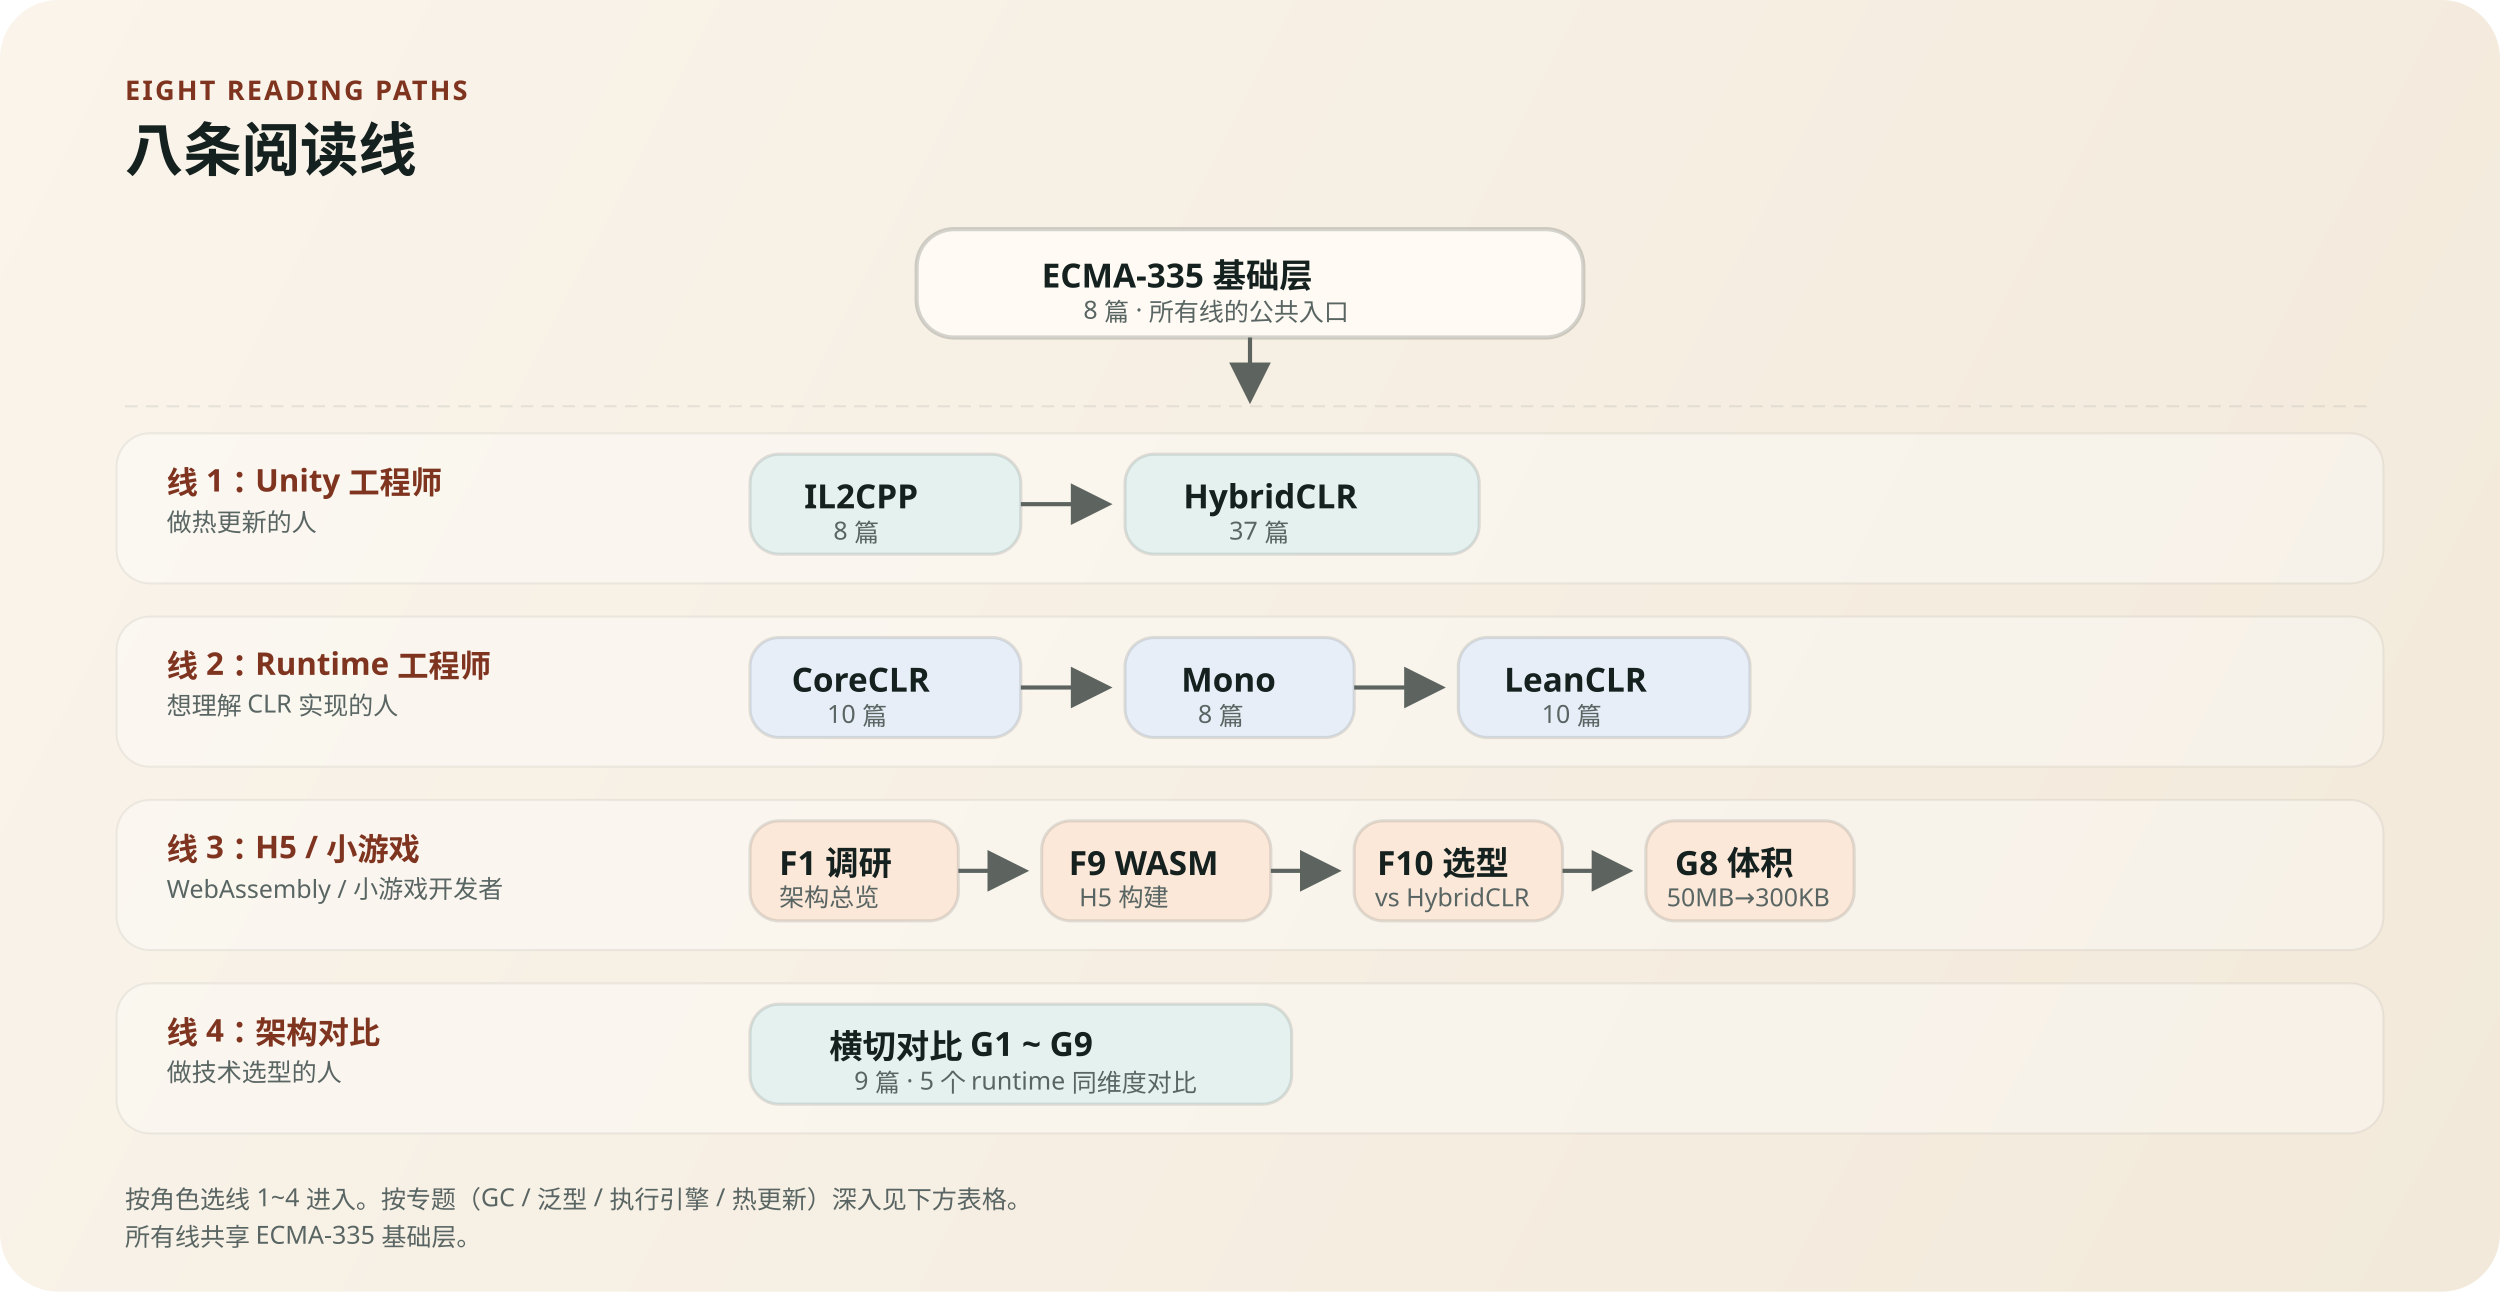
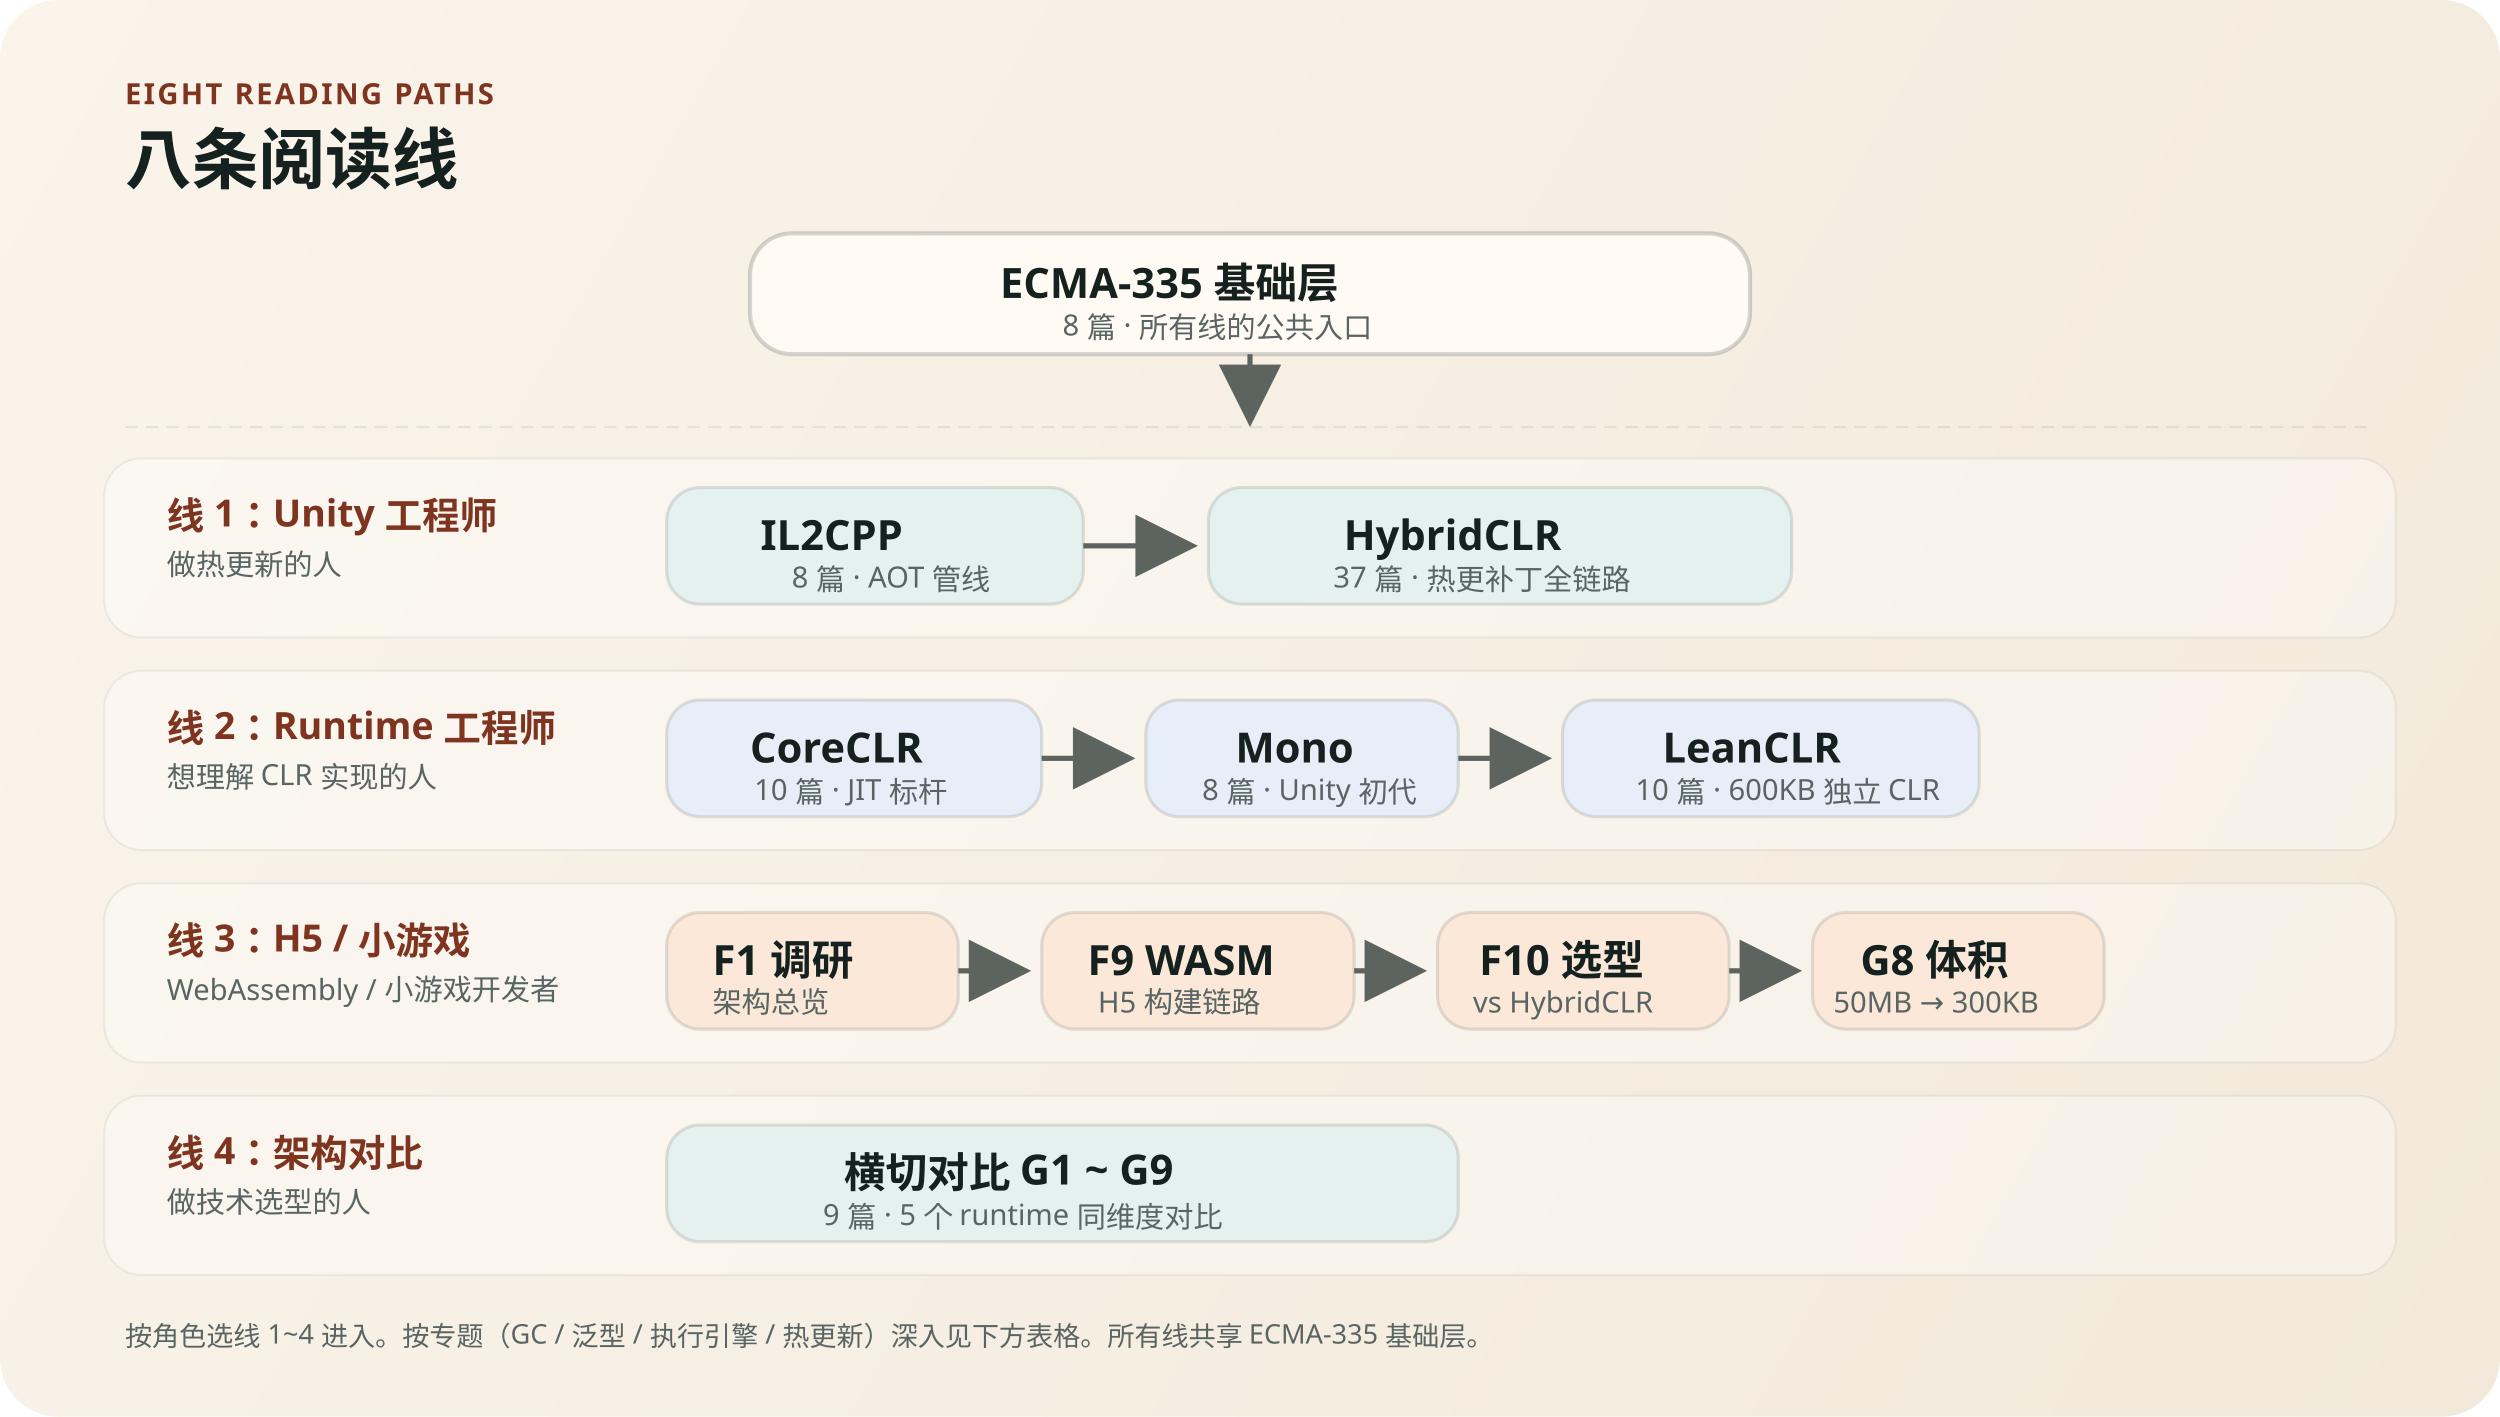
- <svg xmlns="http://www.w3.org/2000/svg" width="1200" height="620" viewBox="0 0 1200 620" fill="none">
+ <svg xmlns="http://www.w3.org/2000/svg" width="1200" height="680" viewBox="0 0 1200 680" fill="none">
  <defs>
-     <linearGradient id="bg" x1="0" y1="0" x2="1200" y2="620" gradientUnits="userSpaceOnUse">
+     <linearGradient id="bg" x1="0" y1="0" x2="1200" y2="680" gradientUnits="userSpaceOnUse">
      <stop stop-color="#FAF4EB" />
      <stop offset="1" stop-color="#F2E9DA" />
    </linearGradient>
-     <marker id="arrow" markerWidth="10" markerHeight="10" refX="8" refY="5" orient="auto">
-       <path d="M0 0L10 5L0 10Z" fill="#5D645F" />
+     <marker id="arrow" markerWidth="12" markerHeight="12" refX="10" refY="6" orient="auto">
+       <path d="M0 0L12 6L0 12Z" fill="#5D645F" />
    </marker>
    <style>
-       .title { font: 700 28px "IBM Plex Sans", "Segoe UI", sans-serif; fill: #14211F; }
-       .subtitle { font: 600 13px "IBM Plex Sans", "Segoe UI", sans-serif; letter-spacing: 0.08em; text-transform: uppercase; fill: #7F3420; }
-       .line-label { font: 700 15px "IBM Plex Sans", "Segoe UI", sans-serif; fill: #7F3420; }
-       .label { font: 700 16px "IBM Plex Sans", "Segoe UI", sans-serif; fill: #14211F; }
-       .copy { font: 400 12px "IBM Plex Sans", "Segoe UI", sans-serif; fill: #596563; }
-       .caption { font: 400 12px "IBM Plex Sans", "Segoe UI", sans-serif; fill: #596563; }
+       .title { font: 700 32px "IBM Plex Sans", "Segoe UI", sans-serif; fill: #14211F; }
+       .subtitle { font: 600 14px "IBM Plex Sans", "Segoe UI", sans-serif; letter-spacing: 0.08em; text-transform: uppercase; fill: #7F3420; }
+       .line-label { font: 700 18px "IBM Plex Sans", "Segoe UI", sans-serif; fill: #7F3420; }
+       .line-desc { font: 400 14px "IBM Plex Sans", "Segoe UI", sans-serif; fill: #596563; }
+       .label { font: 700 20px "IBM Plex Sans", "Segoe UI", sans-serif; fill: #14211F; }
+       .copy { font: 400 14px "IBM Plex Sans", "Segoe UI", sans-serif; fill: #596563; }
+       .caption { font: 400 13px "IBM Plex Sans", "Segoe UI", sans-serif; fill: #596563; }
      .box { stroke: rgba(20,33,31,0.12); stroke-width: 1.5; }
      .box-a { fill: #FBE8D9; }
      .box-b { fill: #E5F1EE; }
      .box-c { fill: #E8EEF7; }
      .box-root { fill: #FFFBF4; stroke: rgba(20,33,31,0.18); stroke-width: 2; }
-       .line { stroke: #5D645F; stroke-width: 2; fill: none; marker-end: url(#arrow); }
+       .line { stroke: #5D645F; stroke-width: 2.5; fill: none; marker-end: url(#arrow); }
      .band { fill: rgba(255,255,255,0.35); stroke: rgba(20,33,31,0.06); stroke-width: 1; }
      .divider { stroke: rgba(20,33,31,0.08); stroke-width: 1; stroke-dasharray: 6,4; }
    </style>
  </defs>
-   <rect width="1200" height="620" rx="28" fill="url(#bg)" />
-   <text x="60" y="48" class="subtitle">EIGHT READING PATHS</text>
-   <text x="60" y="82" class="title">八条阅读线</text>
-   <rect x="440" y="110" width="320" height="52" rx="18" class="box box-root" />
-   <text x="500" y="138" class="label">ECMA-335 基础层</text>
-   <text x="520" y="153" class="copy">8 篇 · 所有线的公共入口</text>
-   <path d="M600 162V190" class="line" />
-   <line x1="60" y1="195" x2="1140" y2="195" class="divider" />
-   <rect x="56" y="208" width="1088" height="72" rx="16" class="band" />
-   <text x="80" y="237" class="line-label">线 1：Unity 工程师</text>
-   <text x="80" y="255" class="copy">做热更新的人</text>
-   <rect x="360" y="218" width="130" height="48" rx="14" class="box box-b" />
-   <text x="386" y="244" class="label">IL2CPP</text>
-   <text x="400" y="259" class="copy">8 篇</text>
-   <path d="M490 242H530" class="line" />
-   <rect x="540" y="218" width="170" height="48" rx="14" class="box box-b" />
-   <text x="568" y="244" class="label">HybridCLR</text>
-   <text x="590" y="259" class="copy">37 篇</text>
-   <rect x="56" y="296" width="1088" height="72" rx="16" class="band" />
-   <text x="80" y="325" class="line-label">线 2：Runtime 工程师</text>
-   <text x="80" y="343" class="copy">想理解 CLR 实现的人</text>
-   <rect x="360" y="306" width="130" height="48" rx="14" class="box box-c" />
-   <text x="380" y="332" class="label">CoreCLR</text>
-   <text x="397" y="347" class="copy">10 篇</text>
-   <path d="M490 330H530" class="line" />
-   <rect x="540" y="306" width="110" height="48" rx="14" class="box box-c" />
-   <text x="567" y="332" class="label">Mono</text>
-   <text x="575" y="347" class="copy">8 篇</text>
-   <path d="M650 330H690" class="line" />
-   <rect x="700" y="306" width="140" height="48" rx="14" class="box box-c" />
-   <text x="722" y="332" class="label">LeanCLR</text>
-   <text x="740" y="347" class="copy">10 篇</text>
-   <rect x="56" y="384" width="1088" height="72" rx="16" class="band" />
-   <text x="80" y="413" class="line-label">线 3：H5 / 小游戏</text>
-   <text x="80" y="431" class="copy">WebAssembly / 小游戏开发者</text>
-   <rect x="360" y="394" width="100" height="48" rx="14" class="box box-a" />
-   <text x="374" y="420" class="label">F1 调研</text>
-   <text x="374" y="435" class="copy">架构总览</text>
-   <path d="M460 418H490" class="line" />
-   <rect x="500" y="394" width="110" height="48" rx="14" class="box box-a" />
-   <text x="513" y="420" class="label">F9 WASM</text>
-   <text x="518" y="435" class="copy">H5 构建</text>
-   <path d="M610 418H640" class="line" />
-   <rect x="650" y="394" width="100" height="48" rx="14" class="box box-a" />
-   <text x="661" y="420" class="label">F10 选型</text>
-   <text x="660" y="435" class="copy">vs HybridCLR</text>
-   <path d="M750 418H780" class="line" />
-   <rect x="790" y="394" width="100" height="48" rx="14" class="box box-a" />
-   <text x="804" y="420" class="label">G8 体积</text>
-   <text x="800" y="435" class="copy">50MB→300KB</text>
-   <rect x="56" y="472" width="1088" height="72" rx="16" class="band" />
-   <text x="80" y="501" class="line-label">线 4：架构对比</text>
-   <text x="80" y="519" class="copy">做技术选型的人</text>
-   <rect x="360" y="482" width="260" height="48" rx="14" class="box box-b" />
-   <text x="398" y="508" class="label">横切对比 G1 ~ G9</text>
-   <text x="410" y="523" class="copy">9 篇 · 5 个 runtime 同维度对比</text>
-   <text x="60" y="580" class="caption">按角色选线 1~4 进入。按专题（GC / 泛型 / 执行引擎 / 热更新）深入见下方表格。</text>
-   <text x="60" y="598" class="caption">所有线共享 ECMA-335 基础层。</text>
+   <rect width="1200" height="680" rx="28" fill="url(#bg)" />
+   <text x="60" y="50" class="subtitle">EIGHT READING PATHS</text>
+   <text x="60" y="88" class="title">八条阅读线</text>
+   <rect x="360" y="112" width="480" height="58" rx="20" class="box box-root" />
+   <text x="480" y="143" class="label">ECMA-335 基础层</text>
+   <text x="510" y="161" class="copy">8 篇 · 所有线的公共入口</text>
+   <path d="M600 170V200" class="line" />
+   <line x1="60" y1="205" x2="1140" y2="205" class="divider" />
+   <rect x="50" y="220" width="1100" height="86" rx="18" class="band" />
+   <text x="80" y="254" class="line-label">线 1：Unity 工程师</text>
+   <text x="80" y="276" class="line-desc">做热更新的人</text>
+   <rect x="320" y="234" width="200" height="56" rx="16" class="box box-b" />
+   <text x="365" y="264" class="label">IL2CPP</text>
+   <text x="380" y="282" class="copy">8 篇 · AOT 管线</text>
+   <path d="M520 262H570" class="line" />
+   <rect x="580" y="234" width="280" height="56" rx="16" class="box box-b" />
+   <text x="645" y="264" class="label">HybridCLR</text>
+   <text x="640" y="282" class="copy">37 篇 · 热更补丁全链路</text>
+   <rect x="50" y="322" width="1100" height="86" rx="18" class="band" />
+   <text x="80" y="356" class="line-label">线 2：Runtime 工程师</text>
+   <text x="80" y="378" class="line-desc">想理解 CLR 实现的人</text>
+   <rect x="320" y="336" width="180" height="56" rx="16" class="box box-c" />
+   <text x="360" y="366" class="label">CoreCLR</text>
+   <text x="362" y="384" class="copy">10 篇 · JIT 标杆</text>
+   <path d="M500 364H540" class="line" />
+   <rect x="550" y="336" width="150" height="56" rx="16" class="box box-c" />
+   <text x="593" y="366" class="label">Mono</text>
+   <text x="577" y="384" class="copy">8 篇 · Unity 初代</text>
+   <path d="M700 364H740" class="line" />
+   <rect x="750" y="336" width="200" height="56" rx="16" class="box box-c" />
+   <text x="798" y="366" class="label">LeanCLR</text>
+   <text x="785" y="384" class="copy">10 篇 · 600KB 独立 CLR</text>
+   <rect x="50" y="424" width="1100" height="86" rx="18" class="band" />
+   <text x="80" y="458" class="line-label">线 3：H5 / 小游戏</text>
+   <text x="80" y="480" class="line-desc">WebAssembly / 小游戏开发者</text>
+   <rect x="320" y="438" width="140" height="56" rx="16" class="box box-a" />
+   <text x="342" y="468" class="label">F1 调研</text>
+   <text x="342" y="486" class="copy">架构总览</text>
+   <path d="M460 466H490" class="line" />
+   <rect x="500" y="438" width="150" height="56" rx="16" class="box box-a" />
+   <text x="522" y="468" class="label">F9 WASM</text>
+   <text x="527" y="486" class="copy">H5 构建链路</text>
+   <path d="M650 466H680" class="line" />
+   <rect x="690" y="438" width="140" height="56" rx="16" class="box box-a" />
+   <text x="710" y="468" class="label">F10 选型</text>
+   <text x="707" y="486" class="copy">vs HybridCLR</text>
+   <path d="M830 466H860" class="line" />
+   <rect x="870" y="438" width="140" height="56" rx="16" class="box box-a" />
+   <text x="893" y="468" class="label">G8 体积</text>
+   <text x="880" y="486" class="copy">50MB → 300KB</text>
+   <rect x="50" y="526" width="1100" height="86" rx="18" class="band" />
+   <text x="80" y="560" class="line-label">线 4：架构对比</text>
+   <text x="80" y="582" class="line-desc">做技术选型的人</text>
+   <rect x="320" y="540" width="380" height="56" rx="16" class="box box-b" />
+   <text x="405" y="570" class="label">横切对比 G1 ~ G9</text>
+   <text x="395" y="588" class="copy">9 篇 · 5 个 runtime 同维度对比</text>
+   <text x="60" y="646" class="caption">按角色选线 1~4 进入。按专题（GC / 泛型 / 执行引擎 / 热更新）深入见下方表格。所有线共享 ECMA-335 基础层。</text>
</svg>
